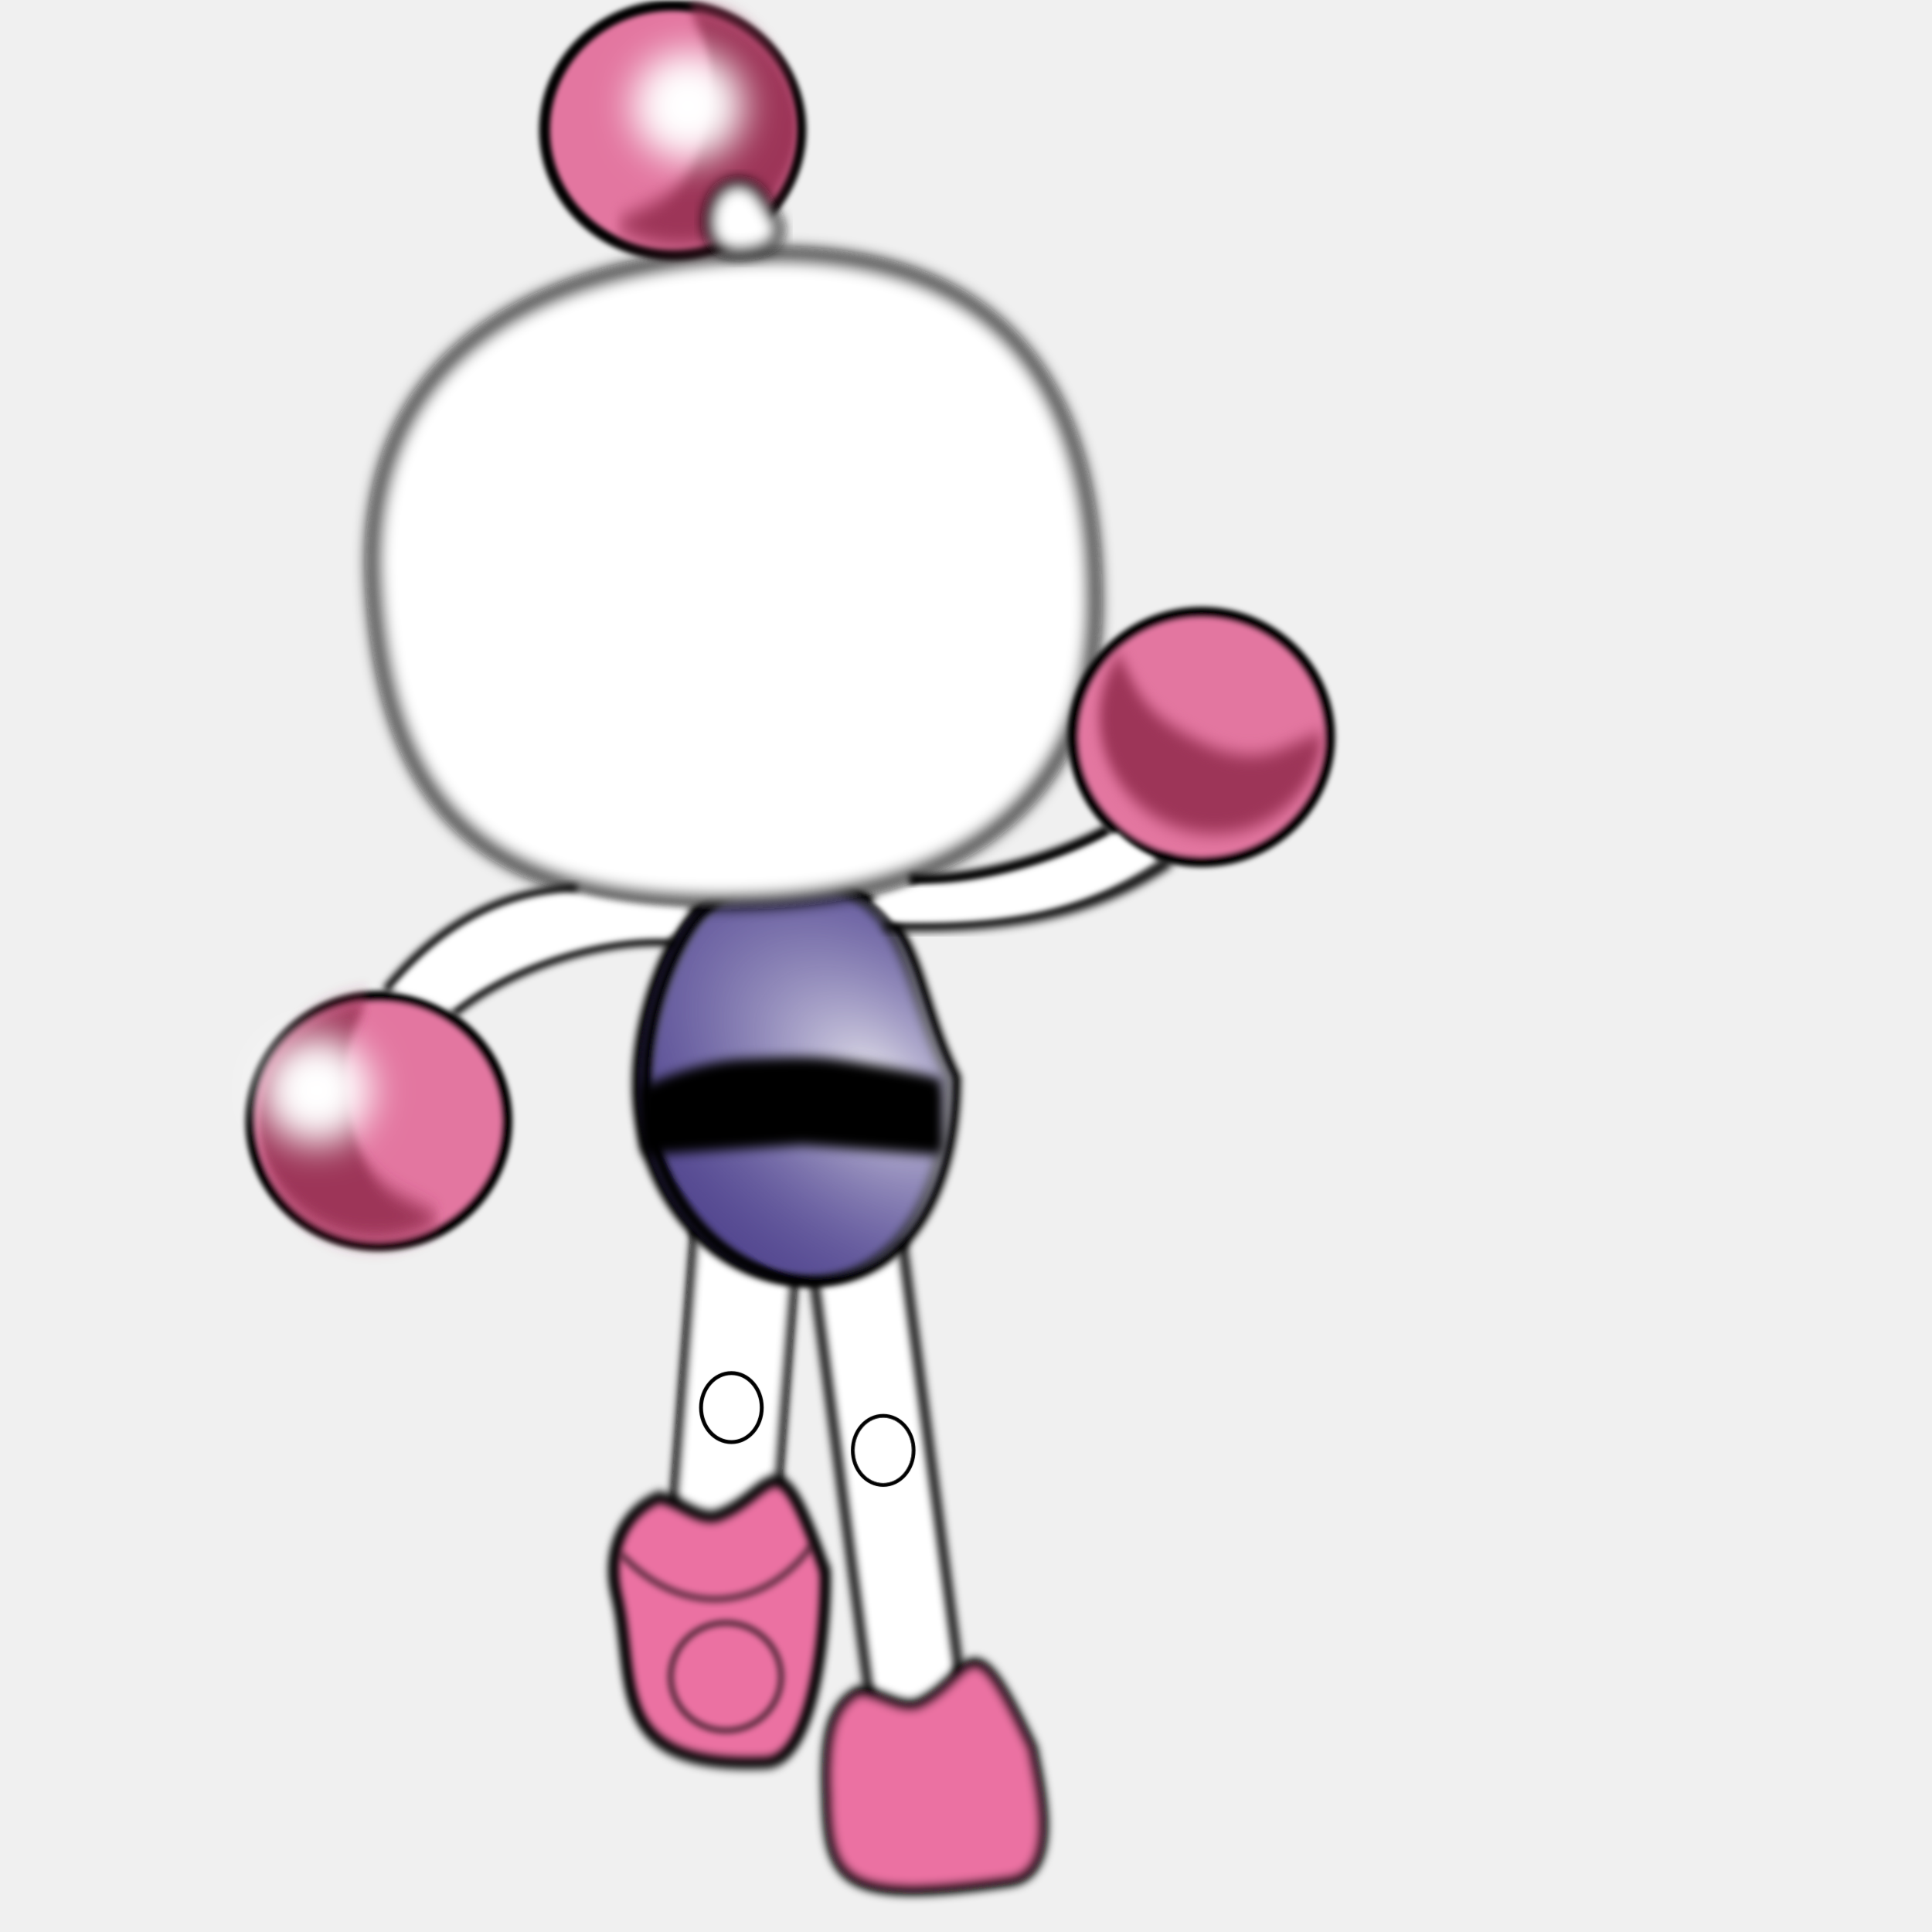
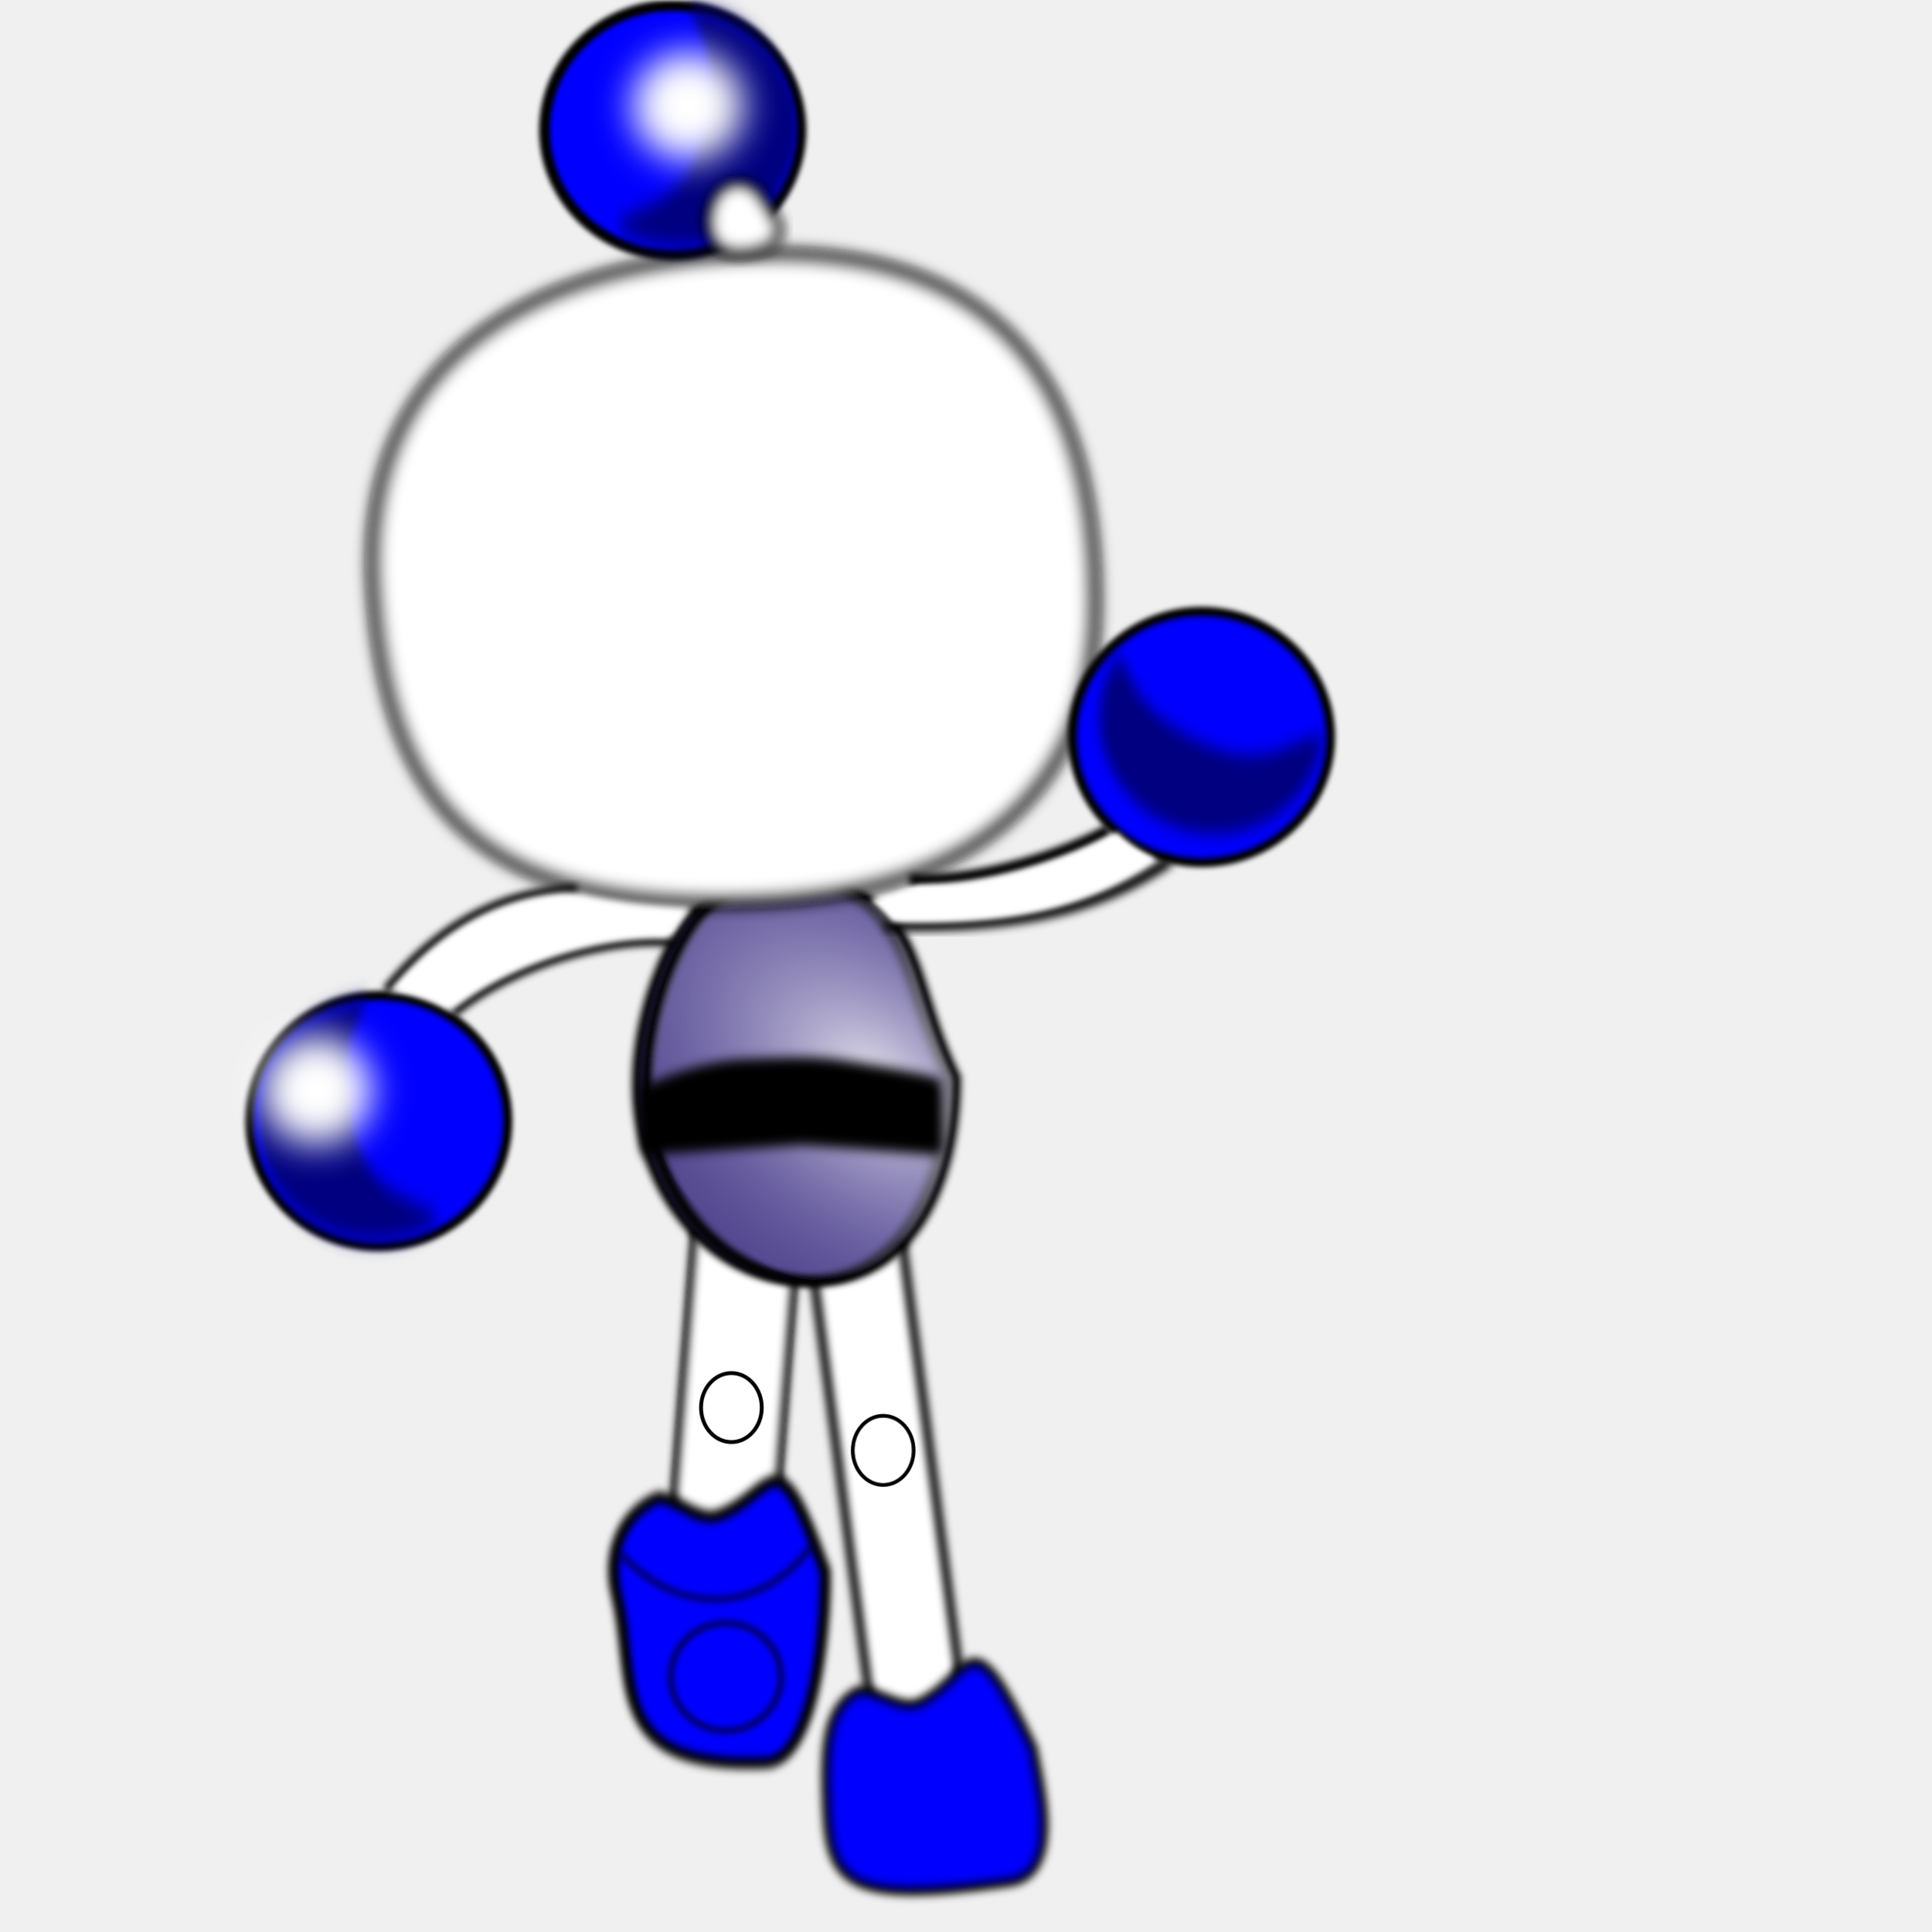
<svg xmlns="http://www.w3.org/2000/svg" xmlns:xlink="http://www.w3.org/1999/xlink" width="1000" height="1000" id="svg2" version="1.1">
  <defs id="defs4">
    <linearGradient id="linearGradient4253">
      <stop style="stop-color:#ffffff;stop-opacity:1" offset="0" id="stop4255" />
      <stop style="stop-color:#edcaa4;stop-opacity:0;" offset="1" id="stop4257" />
    </linearGradient>
    <linearGradient id="linearGradient4186">
      <stop style="stop-color:#f9f9f9;stop-opacity:0.845" offset="0" id="stop4188" />
      <stop style="stop-color:#807aba;stop-opacity:0;" offset="1" id="stop4190" />
    </linearGradient>
    <linearGradient id="linearGradient3873">
      <stop style="stop-color:#a94466;stop-opacity:1;" offset="0" id="stop3875" />
      <stop style="stop-color:#e4749f;stop-opacity:1" offset="1" id="stop3877" />
    </linearGradient>
    <filter id="filter3867" x="-0.4" width="1.799" y="-0.41" height="1.821">
      <feGaussianBlur stdDeviation="17.837" id="feGaussianBlur3869" />
    </filter>
    <radialGradient xlink:href="#linearGradient3873" id="radialGradient3879" cx="407.097" cy="617.589" fx="407.097" fy="617.589" r="306.125" gradientTransform="matrix(0.3063343,-0.541307,0.4530065,0.2563636,5.520523,727.2564)" gradientUnits="userSpaceOnUse" />
    <filter id="filter3977">
      <feGaussianBlur stdDeviation="7.678" id="feGaussianBlur3979" />
    </filter>
    <filter id="filter4011">
      <feGaussianBlur stdDeviation="1.818" id="feGaussianBlur4013" />
    </filter>
    <filter color-interpolation-filters="sRGB" id="filter4011-6">
      <feGaussianBlur stdDeviation="1.818" id="feGaussianBlur4013-1" />
    </filter>
    <filter id="filter4088">
      <feGaussianBlur stdDeviation="1.788" id="feGaussianBlur4090" />
    </filter>
    <radialGradient xlink:href="#linearGradient4186" id="radialGradient4192" cx="592.58" cy="573.171" fx="592.58" fy="573.171" r="67.287" gradientTransform="matrix(1.521377,1.4531,-0.815919,1.111254,166.9476,-909.7251)" gradientUnits="userSpaceOnUse" />
    <filter id="filter4204" x="-0.038" width="1.077" y="-0.196" height="1.393">
      <feGaussianBlur stdDeviation="2.067" id="feGaussianBlur4206" />
    </filter>
    <radialGradient xlink:href="#linearGradient4253" id="radialGradient4259" cx="610.492" cy="479.802" fx="610.492" fy="479.802" r="136.882" gradientTransform="matrix(1.003227,-0.8993651,0.7786773,0.868595,-639.4899,581.705)" gradientUnits="userSpaceOnUse" />
    <filter color-interpolation-filters="sRGB" id="filter3936-0">
      <feGaussianBlur stdDeviation="1.057" id="feGaussianBlur3938-9" />
    </filter>
    <filter color-interpolation-filters="sRGB" id="filter3977-0">
      <feGaussianBlur stdDeviation="7.678" id="feGaussianBlur3979-9" />
    </filter>
    <filter color-interpolation-filters="sRGB" id="filter3867-9" x="-0.4" width="1.799" y="-0.41" height="1.821">
      <feGaussianBlur stdDeviation="17.837" id="feGaussianBlur3869-8" />
    </filter>
    <filter id="filter4552" x="-0.213" width="1.426" y="-0.213" height="1.426">
      <feGaussianBlur stdDeviation="2.677" id="feGaussianBlur4554" />
    </filter>
    <filter color-interpolation-filters="sRGB" id="filter3977-6">
      <feGaussianBlur stdDeviation="7.678" id="feGaussianBlur3979-7" />
    </filter>
    <filter id="filter4711">
      <feGaussianBlur stdDeviation="1.505" id="feGaussianBlur4713" />
    </filter>
    <filter id="filter4715">
      <feGaussianBlur stdDeviation="1.057" id="feGaussianBlur4717" />
    </filter>
    <filter id="filter4727">
      <feGaussianBlur stdDeviation="1.599" id="feGaussianBlur4729" />
    </filter>
    <filter id="filter4731" x="-0.04" width="1.079" y="-0.123" height="1.246">
      <feGaussianBlur stdDeviation="1.62" id="feGaussianBlur4733" />
    </filter>
    <filter id="filter4739">
      <feGaussianBlur stdDeviation="1.379" id="feGaussianBlur4741" />
    </filter>
    <filter id="filter4766">
      <feGaussianBlur stdDeviation="1.505" id="feGaussianBlur4768" />
    </filter>
    <filter id="filter4770">
      <feGaussianBlur stdDeviation="3.003" id="feGaussianBlur4772" />
    </filter>
    <filter id="filter4774">
      <feGaussianBlur stdDeviation="1.057" id="feGaussianBlur4776" />
    </filter>
    <filter id="filter4782" x="-0.038" width="1.075" y="-0.149" height="1.297">
      <feGaussianBlur stdDeviation="1.376" id="feGaussianBlur4784" />
    </filter>
    <filter id="filter4814">
      <feGaussianBlur stdDeviation="1.219" id="feGaussianBlur4816" />
    </filter>
    <filter id="filter4818" x="-0.037" width="1.074" y="-0.162" height="1.324">
      <feGaussianBlur stdDeviation="1.794" id="feGaussianBlur4820" />
    </filter>
    <filter id="filter3665-9" x="-0.25" width="1.5" y="-0.25" height="1.5" color-interpolation-filters="sRGB">
      <feGaussianBlur id="feGaussianBlur3667-5" result="result8" stdDeviation="5" />
      <feComposite id="feComposite3669-6" in2="result8" in="result8" operator="xor" result="result6" />
      <feDisplacementMap id="feDisplacementMap3671-6" in2="result6" result="result4" scale="100" yChannelSelector="A" xChannelSelector="A" in="result8" />
      <feComposite k4="0" k3="0" k2="0" id="feComposite3673-5" in2="result4" k1="1" in="result4" operator="arithmetic" result="result2" />
      <feComposite id="feComposite3675-5" in2="result8" operator="in" in="result2" result="fbSourceGraphic" />
    </filter>
    <linearGradient id="linearGradient2862-1">
      <stop style="stop-color:#cccccc;stop-opacity:1;" offset="0" id="stop2864-8" />
      <stop style="stop-color:#000000;stop-opacity:1" offset="1" id="stop2866-8" />
    </linearGradient>
    <linearGradient id="linearGradient3714">
      <stop style="stop-color:#e6e6e6;stop-opacity:1;" offset="0" id="stop3716" />
      <stop style="stop-color:#000000;stop-opacity:1" offset="1" id="stop3718" />
    </linearGradient>
    <linearGradient id="linearGradient3727">
      <stop style="stop-color:#ffffff;stop-opacity:1;" offset="0" id="stop3729" />
      <stop style="stop-color:#ffffff;stop-opacity:0;" offset="1" id="stop3731" />
    </linearGradient>
    <linearGradient xlink:href="#linearGradient2862-1" id="linearGradient5474" gradientUnits="userSpaceOnUse" gradientTransform="matrix(0.2775035,0,0,0.2775035,647.3988,-276.5454)" x1="510.79" y1="-269.706" x2="712.008" y2="-303.294" />
    <linearGradient xlink:href="#linearGradient3727" id="linearGradient5476" gradientUnits="userSpaceOnUse" gradientTransform="matrix(0.1933357,0,0,0.1588646,425.8682,271.1507)" x1="614.286" y1="21.85" x2="614.286" y2="772.409" />
    <radialGradient xlink:href="#linearGradient3714" id="radialGradient5478" gradientUnits="userSpaceOnUse" gradientTransform="matrix(0.4259319,0.6678521,-0.8559556,0.4897255,520.0713,-85.16546)" cx="404.224" cy="336.488" fx="404.224" fy="336.488" r="351.429" />
-     <filter id="filter5488">
-       <feGaussianBlur stdDeviation="1.093" id="feGaussianBlur5490" />
-     </filter>
    <filter color-interpolation-filters="sRGB" id="filter4088-1">
      <feGaussianBlur stdDeviation="1.788" id="feGaussianBlur4090-9" />
    </filter>
    <filter id="filter4113">
      <feGaussianBlur stdDeviation="0.336" id="feGaussianBlur4115" />
    </filter>
    <filter color-interpolation-filters="sRGB" id="filter4113-0">
      <feGaussianBlur stdDeviation="0.336" id="feGaussianBlur4115-5" />
    </filter>
    <filter id="filter4171">
      <feGaussianBlur stdDeviation="1.698" id="feGaussianBlur4173" />
    </filter>
    <filter id="filter4189" x="-0.045" width="1.09" y="-0.161" height="1.321">
      <feGaussianBlur stdDeviation="1.855" id="feGaussianBlur4191" />
    </filter>
  </defs>
  <g id="layer1" transform="translate(0,-52.36218)">
-     <path transform="matrix(1.238483,0,0,1.238483,-277.2134,-107.8535)" d="m 435.714,597.857 c 0,28.798 -23.985,52.143 -53.571,52.143 -29.587,0 -53.571,-23.345 -53.571,-52.143 0,-28.798 23.985,-52.143 53.571,-52.143 29.587,0 53.571,23.345 53.571,52.143 z" id="path3830" style="fill:#e376a0;fill-opacity:1;stroke:#000000;stroke-width:4.551;stroke-miterlimit:4;stroke-opacity:1;stroke-dasharray:none;filter:url(#filter4715)" />
-     <path transform="matrix(0.245886,0.3715324,-0.4568429,0.3238126,-22.22104,46.21591)" style="fill:#9d3558;fill-opacity:1;stroke:none;filter:url(#filter3977)" d="m 1492.857,254.286 c 0,60.751 -61.721,110 -137.857,110 -76.136,0 -137.857,-49.249 -137.857,-110 0,-19.309 6.37,-38.278 18.469,-55 27.407,36.601 35.036,57.071 118.522,79.493 74.526,16.573 94.502,-12.596 138.723,-24.493 z" id="path3930-0" />
+     <path transform="matrix(1.238483,0,0,1.238483,-277.2134,-107.8535)" d="m 435.714,597.857 c 0,28.798 -23.985,52.143 -53.571,52.143 -29.587,0 -53.571,-23.345 -53.571,-52.143 0,-28.798 23.985,-52.143 53.571,-52.143 29.587,0 53.571,23.345 53.571,52.143 z" id="path3830" style="fill:#0000ff;fill-opacity:1;stroke:#000000;stroke-width:4.551;stroke-miterlimit:4;stroke-opacity:1;stroke-dasharray:none;filter:url(#filter4715)" />
+     <path transform="matrix(0.245886,0.3715324,-0.4568429,0.3238126,-22.22104,46.21591)" style="fill:#000080;fill-opacity:1;stroke:none;filter:url(#filter3977)" d="m 1492.857,254.286 c 0,60.751 -61.721,110 -137.857,110 -76.136,0 -137.857,-49.249 -137.857,-110 0,-19.309 6.37,-38.278 18.469,-55 27.407,36.601 35.036,57.071 118.522,79.493 74.526,16.573 94.502,-12.596 138.723,-24.493 z" id="path3930-0" />
    <path style="fill:#ffffff;fill-opacity:1;stroke:none;filter:url(#filter3867)" id="path3845" d="m 435.714,597.857 c 0,28.798 -23.985,52.143 -53.571,52.143 -29.587,0 -53.571,-23.345 -53.571,-52.143 0,-28.798 23.985,-52.143 53.571,-52.143 29.587,0 53.571,23.345 53.571,52.143 z" transform="matrix(0.5391657,0,0,0.5391657,-42.13191,294.3714)" />
    <rect style="fill:#ffffff;fill-opacity:1;stroke:#000000;stroke-width:4.247;stroke-linecap:butt;stroke-linejoin:miter;stroke-miterlimit:4;stroke-opacity:1;stroke-dasharray:none;stroke-dashoffset:0;filter:url(#filter4011)" id="rect4005" width="45.039" height="239.324" x="727.671" y="452.768" transform="matrix(1.163675,0.08795476,-0.05621692,0.7248389,-461.4379,297.4406)" />
    <rect style="fill:#ffffff;fill-opacity:1;stroke:#000000;stroke-width:4.247;stroke-linecap:butt;stroke-linejoin:miter;stroke-miterlimit:4;stroke-opacity:1;stroke-dasharray:none;stroke-dashoffset:0;filter:url(#filter4011-6)" id="rect4005-5" width="45.039" height="239.324" x="727.671" y="452.768" transform="matrix(1.050214,-0.1388542,0.1388542,1.050214,-407.4033,326.8707)" />
-     <path style="fill:#eb71a2;fill-opacity:1;stroke:#000000;stroke-width:5;stroke-miterlimit:4;stroke-opacity:1;filter:url(#filter4088)" d="m 1444.209,908.94 c 1.575,11.706 12.903,54.165 -11.999,56.932 -79.023,8.78 -81.954,-3.278 -81.954,-39.82 0,-21.191 1.675,-37.062 15.766,-43.783 9.244,0.255 19.373,9.447 27.908,5.686 25.058,-11.043 22.541,-39.49 50.279,20.985 z" id="path4082" transform="matrix(1.136316,-0.03157027,0.03328449,1.198016,-1137.066,-85.94115)" />
+     <path style="fill:#0000ff;fill-opacity:1;stroke:#000000;stroke-width:5;stroke-miterlimit:4;stroke-opacity:1;filter:url(#filter4088)" d="m 1444.209,908.94 c 1.575,11.706 12.903,54.165 -11.999,56.932 -79.023,8.78 -81.954,-3.278 -81.954,-39.82 0,-21.191 1.675,-37.062 15.766,-43.783 9.244,0.255 19.373,9.447 27.908,5.686 25.058,-11.043 22.541,-39.49 50.279,20.985 z" id="path4082" transform="matrix(1.136316,-0.03157027,0.03328449,1.198016,-1137.066,-85.94115)" />
    <path transform="matrix(1.31091,0,0,1.149371,-339.7765,-66.09183)" style="fill:#554991;fill-opacity:1;stroke:#000000;stroke-width:4.789;stroke-miterlimit:4;stroke-opacity:1;filter:url(#filter4766)" d="m 632.596,588.34 c 0,49.931 -18.752,91.442 -55.294,91.442 -36.542,0 -66.903,-40.484 -66.165,-90.409 0.485,-32.848 13.25,-66.205 23.942,-76.809 6.488,-6.434 25.856,-19.703 42.223,-14.633 44.196,13.69 36.328,46.782 55.294,90.409 z" id="path4157" />
    <path id="path4184" d="m 632.596,588.34 c 0,49.931 -18.752,91.442 -55.294,91.442 -36.542,0 -66.903,-40.484 -66.165,-90.409 0.485,-32.848 13.25,-66.205 23.942,-76.809 6.488,-6.434 25.856,-19.703 42.223,-14.633 44.196,13.69 36.328,46.782 55.294,90.409 z" style="fill:url(#radialGradient4192);fill-opacity:1;stroke:#000000;stroke-width:4.789;stroke-miterlimit:4;stroke-opacity:1;filter:url(#filter4711)" transform="matrix(1.310906,0,0,1.149371,-335.0383,-66.09163)" />
    <path transform="matrix(1.205499,0,0,1.439836,-262.6495,-327.3577)" style="fill:#000000;fill-opacity:1;stroke:none;filter:url(#filter4204)" d="m 496.079,653.606 c 0,0 20.57,-8.277 40.598,-9.091 31.678,-1.288 34.741,-0.964 60.126,2.703 40.135,5.798 22.832,6.388 22.832,6.388 1.59,0 2.87,1.28 2.87,2.87 l 0,19.511 c 0,1.59 -1.28,2.87 -2.87,2.87 l -57.345,-3.536 -66.211,3.536 c -1.59,0 -2.87,-1.28 -2.87,-2.87 l 0,-19.511 c 0,-1.59 1.28,-2.87 2.87,-2.87 z" id="rect4194" />
    <path style="fill:#ffffff;fill-opacity:1;stroke:#000000;stroke-width:6.584;stroke-linecap:butt;stroke-linejoin:miter;stroke-miterlimit:4;stroke-opacity:1;stroke-dasharray:none;stroke-dashoffset:0;filter:url(#filter4770)" d="m 452.257,454.388 c 0,85.464 -56.837,127.9 -147.993,131.267 -109.401,4.041 -162.432,-30.79 -168.196,-139.348 -5.504,-103.677 78.018,-142.026 169.206,-144.399 116.472,-3.03 146.982,71.057 146.982,152.48 z" id="path4225" transform="matrix(1.175642,0,0,1.175642,34.08188,-170.2102)" />
-     <path transform="matrix(-1.238483,0,0,1.238483,821.4768,-620.7347)" d="m 435.714,597.857 c 0,28.798 -23.985,52.143 -53.571,52.143 -29.587,0 -53.571,-23.345 -53.571,-52.143 0,-28.798 23.985,-52.143 53.571,-52.143 29.587,0 53.571,23.345 53.571,52.143 z" id="path3830-9" style="fill:#e376a0;fill-opacity:1;stroke:#000000;stroke-width:4.551;stroke-miterlimit:4;stroke-opacity:1;stroke-dasharray:none;filter:url(#filter3936-0)" />
-     <path transform="matrix(-0.245886,0.3715324,0.4568429,0.3238126,568.6817,-468.2379)" style="fill:#9d3558;fill-opacity:1;stroke:none;filter:url(#filter3977-0)" d="m 1492.857,254.286 c 0,60.751 -61.721,110 -137.857,110 -76.136,0 -137.857,-49.249 -137.857,-110 0,-19.309 6.37,-38.278 18.469,-55 27.407,36.601 35.036,57.071 118.522,79.493 74.526,16.573 94.502,-12.596 138.723,-24.493 z" id="path3930-0-3" />
+     <path transform="matrix(-1.238483,0,0,1.238483,821.4768,-620.7347)" d="m 435.714,597.857 c 0,28.798 -23.985,52.143 -53.571,52.143 -29.587,0 -53.571,-23.345 -53.571,-52.143 0,-28.798 23.985,-52.143 53.571,-52.143 29.587,0 53.571,23.345 53.571,52.143 z" id="path3830-9" style="fill:#0000ff;fill-opacity:1;stroke:#000000;stroke-width:4.551;stroke-miterlimit:4;stroke-opacity:1;stroke-dasharray:none;filter:url(#filter3936-0)" />
+     <path transform="matrix(-0.245886,0.3715324,0.4568429,0.3238126,568.6817,-468.2379)" style="fill:#000080;fill-opacity:1;stroke:none;filter:url(#filter3977-0)" d="m 1492.857,254.286 c 0,60.751 -61.721,110 -137.857,110 -76.136,0 -137.857,-49.249 -137.857,-110 0,-19.309 6.37,-38.278 18.469,-55 27.407,36.601 35.036,57.071 118.522,79.493 74.526,16.573 94.502,-12.596 138.723,-24.493 z" id="path3930-0-3" />
    <path style="fill:#ffffff;fill-opacity:1;stroke:none;filter:url(#filter3867-9)" id="path3845-7" d="m 435.714,597.857 c 0,28.798 -23.985,52.143 -53.571,52.143 -29.587,0 -53.571,-23.345 -53.571,-52.143 0,-28.798 23.985,-52.143 53.571,-52.143 29.587,0 53.571,23.345 53.571,52.143 z" transform="matrix(-0.5391657,0,0,0.5391657,562.1807,-215.1893)" />
    <path style="fill:#ffffff;fill-opacity:1;stroke:#000000;stroke-width:5;stroke-miterlimit:4;stroke-opacity:1;stroke-dasharray:none;filter:url(#filter4552)" d="m 422.408,313.485 c 0,8.647 -4.511,13.637 -12.88,13.637 -8.368,0 -22.775,-4.044 -15.152,-15.657 3.836,-5.844 6.242,-13.459 14.142,-14.395 8.31,-0.984 13.89,7.768 13.89,16.415 z" id="path4513" transform="matrix(-1.175642,0,0,1.175642,863.7452,-201.6388)" />
-     <path transform="matrix(1.238483,0,0,1.238483,148.6256,-306.612)" d="m 435.714,597.857 c 0,28.798 -23.985,52.143 -53.571,52.143 -29.587,0 -53.571,-23.345 -53.571,-52.143 0,-28.798 23.985,-52.143 53.571,-52.143 29.587,0 53.571,23.345 53.571,52.143 z" id="path3830-2" style="fill:#e376a0;fill-opacity:1;stroke:#000000;stroke-width:4.551;stroke-miterlimit:4;stroke-opacity:1;stroke-dasharray:none;filter:url(#filter4774)" />
-     <path transform="matrix(0.4177153,0.04747797,-0.04285842,0.5266456,71.81138,227.3121)" style="fill:#9d3558;fill-opacity:1;stroke:none;filter:url(#filter3977-6)" d="m 1492.857,254.286 c 0,60.751 -61.721,110 -137.857,110 -76.136,0 -137.857,-49.249 -137.857,-110 0,-19.309 6.37,-38.278 18.469,-55 27.407,36.601 35.036,57.071 118.522,79.493 74.526,16.573 94.502,-12.596 138.723,-24.493 z" id="path3930-0-7" />
+     <path transform="matrix(1.238483,0,0,1.238483,148.6256,-306.612)" d="m 435.714,597.857 c 0,28.798 -23.985,52.143 -53.571,52.143 -29.587,0 -53.571,-23.345 -53.571,-52.143 0,-28.798 23.985,-52.143 53.571,-52.143 29.587,0 53.571,23.345 53.571,52.143 z" id="path3830-2" style="fill:#0000ff;fill-opacity:1;stroke:#000000;stroke-width:4.551;stroke-miterlimit:4;stroke-opacity:1;stroke-dasharray:none;filter:url(#filter4774)" />
+     <path transform="matrix(0.4177153,0.04747797,-0.04285842,0.5266456,71.81138,227.3121)" style="fill:#000080;fill-opacity:1;stroke:none;filter:url(#filter3977-6)" d="m 1492.857,254.286 c 0,60.751 -61.721,110 -137.857,110 -76.136,0 -137.857,-49.249 -137.857,-110 0,-19.309 6.37,-38.278 18.469,-55 27.407,36.601 35.036,57.071 118.522,79.493 74.526,16.573 94.502,-12.596 138.723,-24.493 z" id="path3930-0-7" />
    <path style="fill:none;stroke:#000000;stroke-width:5;stroke-linecap:butt;stroke-linejoin:miter;stroke-miterlimit:4;stroke-opacity:1;stroke-dasharray:none;filter:url(#filter4727)" d="m 141.429,625.638 c 31.612,-39.037 65.558,-43.942 83.55,-44.357" id="path4616" transform="matrix(1.175642,0,0,1.175642,34.08188,-170.2102)" />
    <path style="fill:none;stroke:#000000;stroke-width:5;stroke-linecap:butt;stroke-linejoin:miter;stroke-miterlimit:4;stroke-opacity:1;stroke-dasharray:none;filter:url(#filter4731)" d="m 170.108,634.95 c 25.837,-21.126 68.342,-34.094 97.982,-31.271" id="path4644" transform="matrix(1.175642,0,0,1.175642,34.08188,-170.2102)" />
    <path style="fill:#ffffff;fill-opacity:1;stroke:none;filter:url(#filter4739)" d="m 165.838,632.242 c -6.03,-3.299 -16.72,-6.504 -21.696,-6.504 l -1.841,0 3.209,-3.628 c 20.095,-22.722 42.079,-35.408 67.665,-39.044 7.211,-1.025 9.273,-0.958 15.638,0.508 10.534,2.426 23.866,4.351 34.811,5.028 2.639,0.163 6.226,0.422 7.971,0.576 l 3.172,0.279 -1.482,1.688 c -0.815,0.928 -2.924,3.864 -4.688,6.523 l -3.206,4.836 -4.798,0.003 c -27.776,0.015 -62.259,11.102 -84.909,27.3 -2.505,1.791 -4.937,3.514 -5.406,3.829 -0.687,0.461 -1.548,0.191 -4.441,-1.392 l 0,0 z" id="path4674" transform="matrix(1.175642,0,0,1.175642,34.08188,-170.2102)" />
    <path style="fill:none;stroke:#000000;stroke-width:5;stroke-linecap:butt;stroke-linejoin:miter;stroke-miterlimit:4;stroke-opacity:1;stroke-dasharray:none;filter:url(#filter4782)" d="m 371.429,576.648 c 32.297,1.187 70.352,-12.141 87.857,-22.143" id="path4743" transform="matrix(1.175642,0,0,1.175642,34.08188,-170.2102)" />
    <path style="fill:none;stroke:#000000;stroke-width:4.666;stroke-linecap:butt;stroke-linejoin:miter;stroke-miterlimit:4;stroke-opacity:1;stroke-dasharray:none;filter:url(#filter4818)" d="m 600.298,577.029 c 48.255,1.044 83.729,-4.043 116.895,-26.48" id="path4745" transform="matrix(1.259761,0,0,1.259761,-298.1409,-195.6744)" />
    <path style="fill:#ffffff;fill-opacity:1;stroke:none;filter:url(#filter4814)" d="m 600.869,568.795 c -1.667,-1.69 -3.851,-3.682 -4.853,-4.427 -1.002,-0.745 -1.788,-1.389 -1.746,-1.432 0.042,-0.042 1.942,-0.535 4.222,-1.096 4.426,-1.089 8.138,-2.152 13.615,-3.901 l 3.409,-1.089 6.313,-0.15 c 6.143,-0.146 10.67,-0.496 16.472,-1.273 19.849,-2.66 43.671,-9.999 60.888,-18.758 l 3.619,-1.841 1.684,1.483 c 3.654,3.217 8.081,6.125 12.877,8.459 l 2.352,1.145 -1.09,0.688 c -0.599,0.378 -1.829,1.161 -2.731,1.739 -4.809,3.081 -12.026,6.926 -17.678,9.418 -22.877,10.088 -47.917,14.301 -84.092,14.151 l -10.231,-0.043 -3.03,-3.072 z" id="path4751" transform="matrix(1.175642,0,0,1.253163,-248.0723,-187.103)" />
-     <path style="fill:#eb71a2;fill-opacity:1;stroke:#000000;stroke-width:5;stroke-miterlimit:4;stroke-opacity:1;filter:url(#filter4088-1)" d="m 1444.209,908.94 c 1.575,11.706 4.105,81.569 -20.797,84.348 -72.963,8.142 -61.107,-31.831 -73.157,-67.236 -6.864,-20.167 1.675,-37.062 15.766,-43.783 9.244,0.255 19.373,9.447 27.908,5.686 25.058,-11.043 22.541,-39.49 50.279,20.985 z" id="path4082-4" transform="matrix(1.133627,0.08426445,-0.08883987,1.195181,-1129.279,-342.2509)" />
+     <path style="fill:#0000ff;fill-opacity:1;stroke:#000000;stroke-width:5;stroke-miterlimit:4;stroke-opacity:1;filter:url(#filter4088-1)" d="m 1444.209,908.94 c 1.575,11.706 4.105,81.569 -20.797,84.348 -72.963,8.142 -61.107,-31.831 -73.157,-67.236 -6.864,-20.167 1.675,-37.062 15.766,-43.783 9.244,0.255 19.373,9.447 27.908,5.686 25.058,-11.043 22.541,-39.49 50.279,20.985 z" id="path4082-4" transform="matrix(1.133627,0.08426445,-0.08883987,1.195181,-1129.279,-342.2509)" />
    <path style="fill:#ffffff;fill-opacity:1;stroke:#000000;stroke-width:2;stroke-miterlimit:4;stroke-opacity:1;stroke-dasharray:none;filter:url(#filter4113)" id="path3335" d="m 471.429,759.286 c 0,9.862 -7.036,17.857 -15.714,17.857 -8.679,0 -15.714,-7.995 -15.714,-17.857 0,-9.862 7.036,-17.857 15.714,-17.857 8.679,0 15.714,7.995 15.714,17.857 z" transform="translate(1.428571,43.79075)" />
    <path style="fill:#ffffff;fill-opacity:1;stroke:#000000;stroke-width:2;stroke-miterlimit:4;stroke-opacity:1;stroke-dasharray:none;filter:url(#filter4113-0)" id="path3335-9" d="m 471.429,759.286 c 0,9.862 -7.036,17.857 -15.714,17.857 -8.679,0 -15.714,-7.995 -15.714,-17.857 0,-9.862 7.036,-17.857 15.714,-17.857 8.679,0 15.714,7.995 15.714,17.857 z" transform="translate(-77.14287,21.64791)" />
    <path style="fill:none;stroke:#000000;stroke-width:2;stroke-linecap:butt;stroke-linejoin:miter;stroke-miterlimit:4;stroke-opacity:1;stroke-dasharray:none;stroke-dashoffset:0;filter:url(#filter4171)" id="path4145" d="m 404.286,850.714 c 0,15.385 -12.792,27.857 -28.571,27.857 -15.78,0 -28.571,-12.472 -28.571,-27.857 0,-15.385 12.792,-27.857 28.571,-27.857 15.78,0 28.571,12.472 28.571,27.857 z" transform="translate(0,69.50504)" />
    <path style="fill:none;stroke:#000000;stroke-width:2;stroke-linecap:butt;stroke-linejoin:miter;stroke-miterlimit:4;stroke-opacity:1;stroke-dasharray:none;filter:url(#filter4189)" d="M 321.429,856.648 C 355.43,892.994 398.003,883.524 420,852.362" id="path4175" />
  </g>
</svg>
